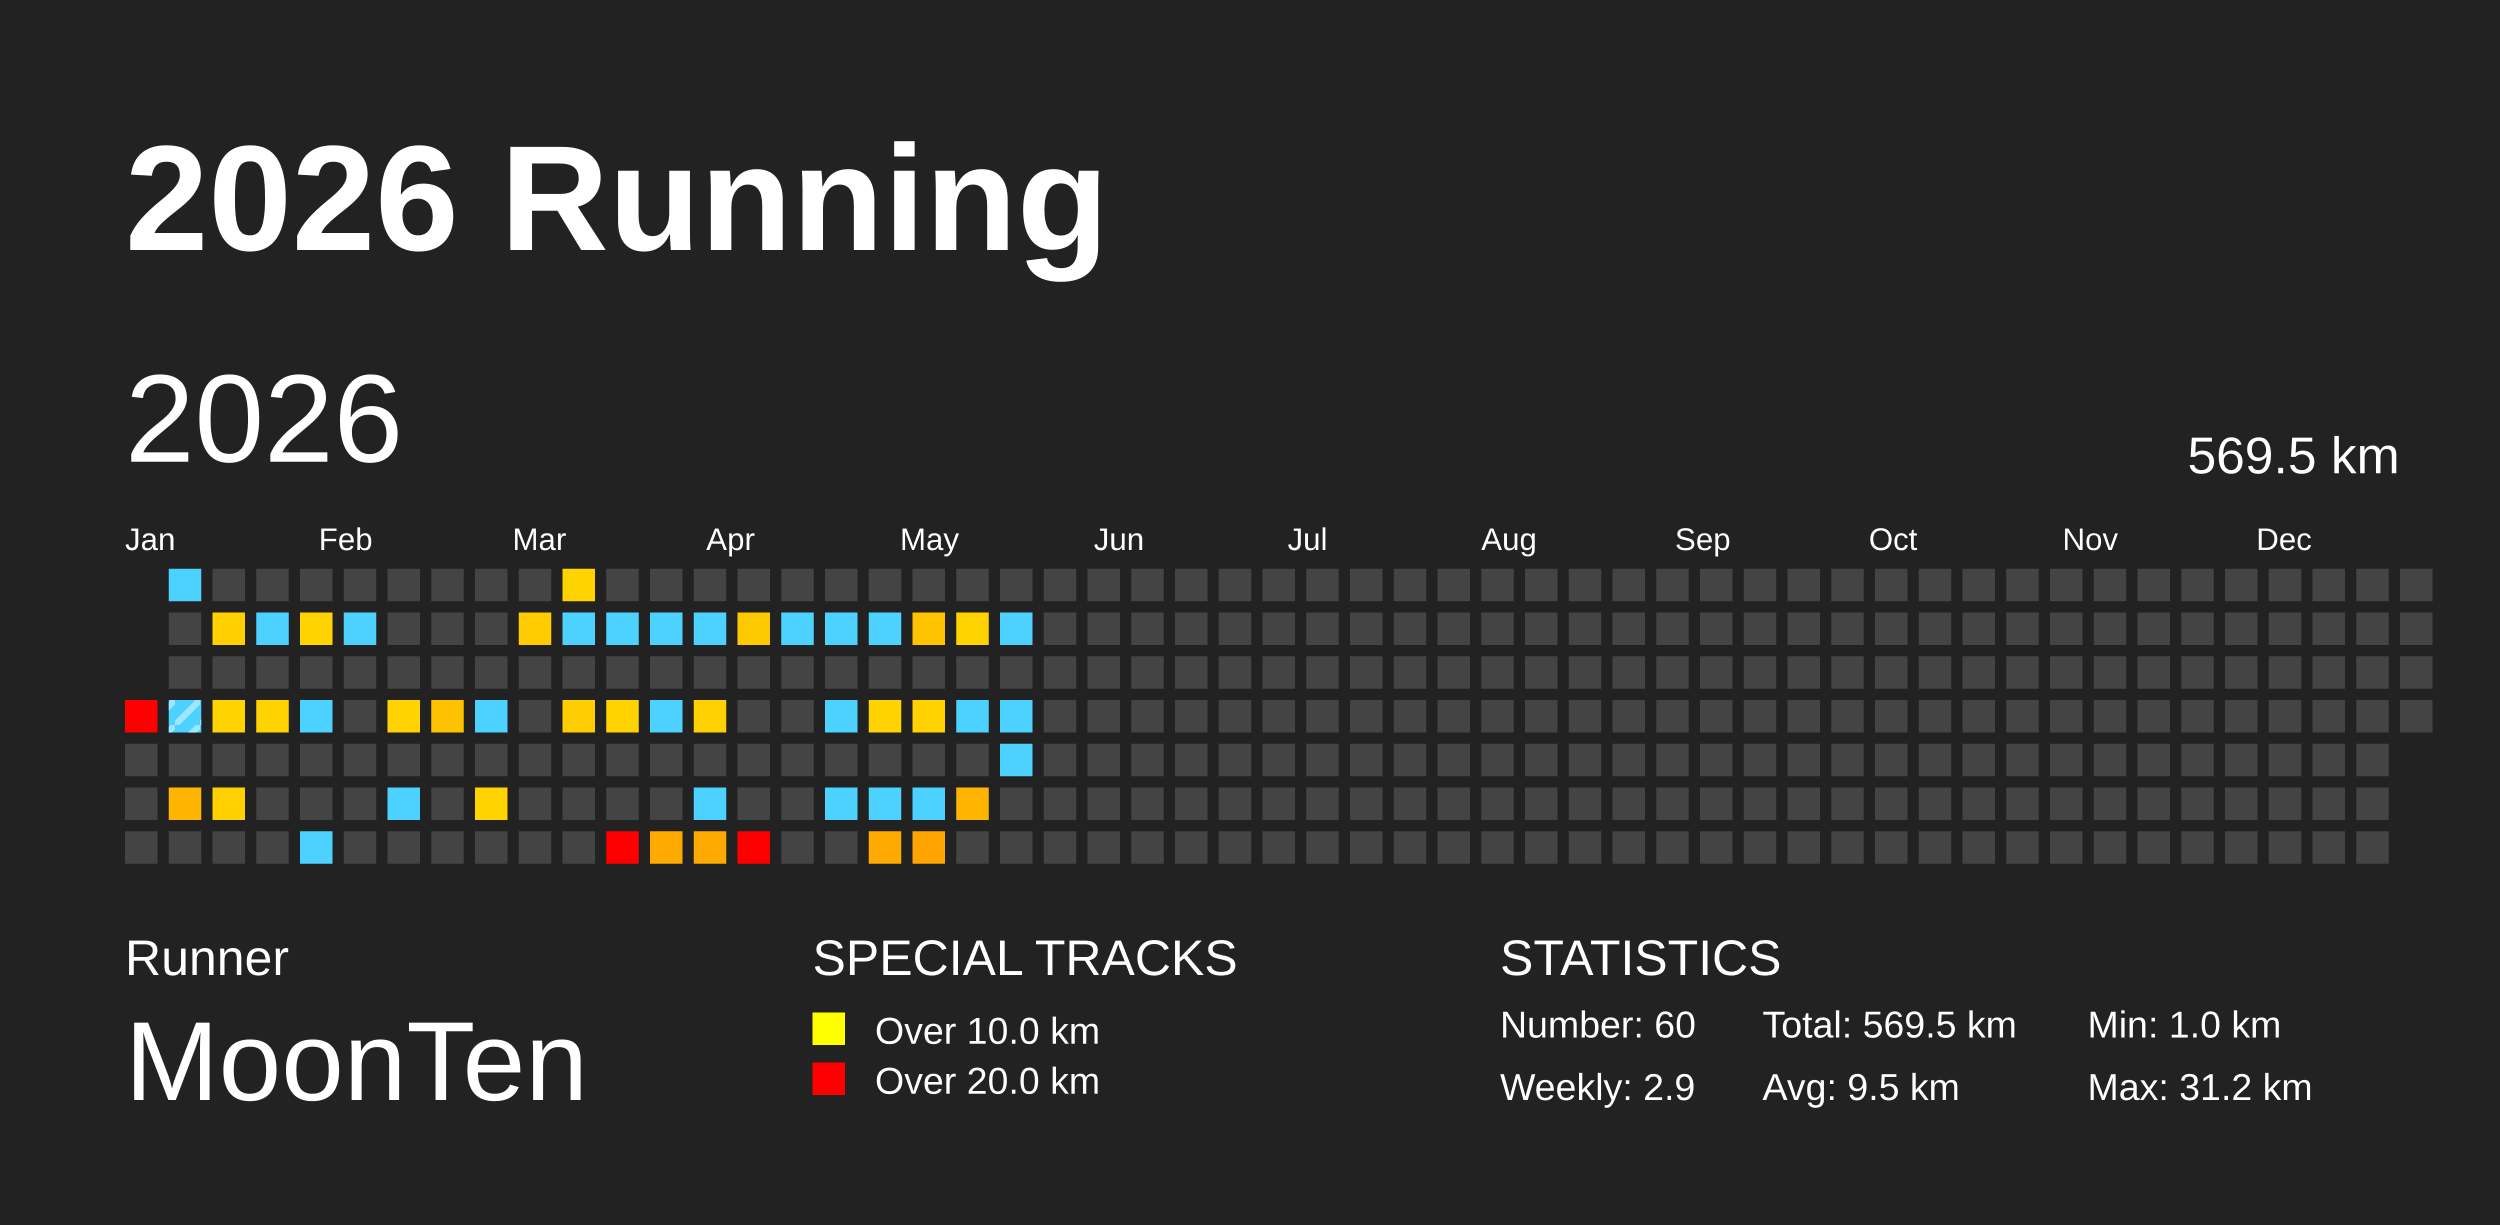
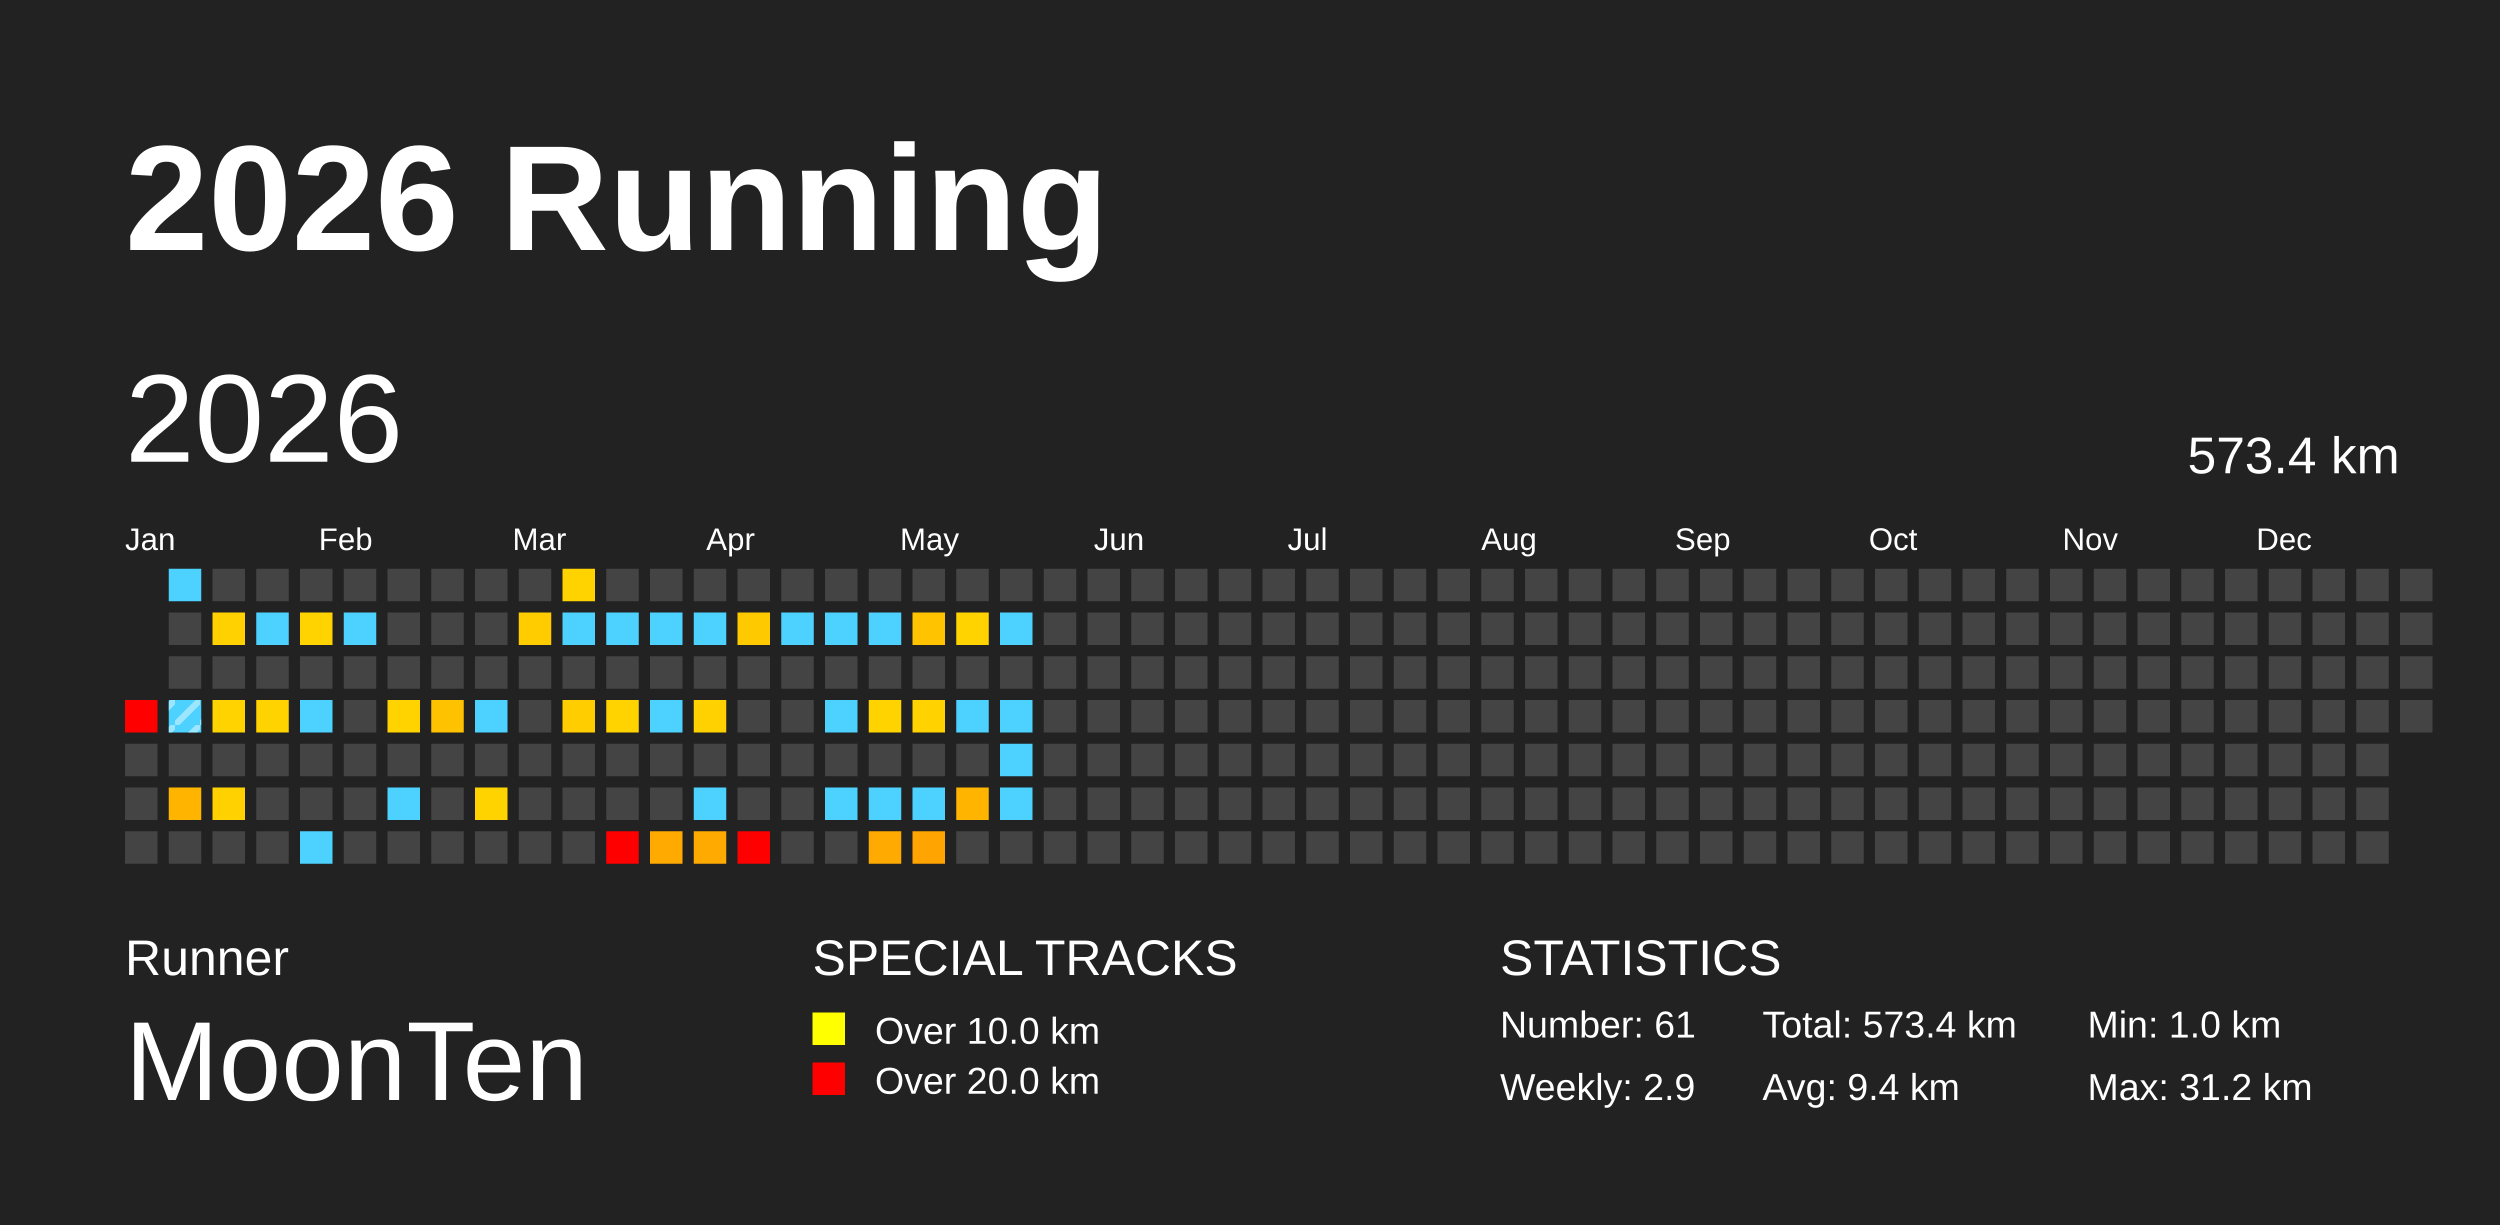
<svg xmlns="http://www.w3.org/2000/svg" baseProfile="full" height="98mm" version="1.1" viewBox="0,0,200,98" width="200mm">
  <defs>
    <pattern height="2" id="indoor-stripe" patternUnits="userSpaceOnUse" width="2">
      <line stroke="white" stroke-opacity="0.45" stroke-width="0.5" x1="0" x2="2" y1="2" y2="0" />
    </pattern>
  </defs>
  <rect fill="#222222" height="98" width="200" x="0" y="0" />
  <text fill="#FFFFFF" style="font-size:12px; font-family:Arial; font-weight:bold;" x="10" y="20">2026 Running</text>
  <text fill="#FFFFFF" style="font-size:4px; font-family:Arial" x="10" y="78">Runner</text>
  <text fill="#FFFFFF" style="font-size:9px; font-family:Arial" x="10" y="88">MoonTen</text>
  <text fill="#FFFFFF" style="font-size:4px; font-family:Arial" x="65" y="78">SPECIAL TRACKS</text>
  <rect fill="yellow" height="2.6" width="2.6" x="65" y="81" />
  <text fill="#FFFFFF" style="font-size:3px; font-family:Arial" x="70" y="83.5">Over 10.0 km</text>
  <rect fill="red" height="2.6" width="2.6" x="65" y="85" />
  <text fill="#FFFFFF" style="font-size:3px; font-family:Arial" x="70" y="87.5">Over 20.0 km</text>
  <text fill="#FFFFFF" style="font-size:4px; font-family:Arial" x="120" y="78">STATISTICS</text>
-   <text fill="#FFFFFF" style="font-size:3px; font-family:Arial" x="120" y="83">Number: 60</text>
+   <text fill="#FFFFFF" style="font-size:3px; font-family:Arial" x="120" y="83">Number: 61</text>
  <text fill="#FFFFFF" style="font-size:3px; font-family:Arial" x="120" y="88">Weekly: 2.9</text>
-   <text fill="#FFFFFF" style="font-size:3px; font-family:Arial" x="141" y="83">Total: 569.5 km</text>
-   <text fill="#FFFFFF" style="font-size:3px; font-family:Arial" x="141" y="88">Avg: 9.5 km</text>
+   <text fill="#FFFFFF" style="font-size:3px; font-family:Arial" x="141" y="83">Total: 573.4 km</text>
+   <text fill="#FFFFFF" style="font-size:3px; font-family:Arial" x="141" y="88">Avg: 9.4 km</text>
  <text fill="#FFFFFF" style="font-size:3px; font-family:Arial" x="167" y="83">Min: 1.0 km</text>
  <text fill="#FFFFFF" style="font-size:3px; font-family:Arial" x="167" y="88">Max: 31.2 km</text>
  <text dominant-baseline="hanging" fill="#FFFFFF" style="font-size:10.0px; font-family:Arial;" x="10" y="30">2026</text>
-   <text dominant-baseline="hanging" fill="#FFFFFF" style="font-size:4.125px; font-family:Arial;" x="175" y="35">569.5 km</text>
+   <text dominant-baseline="hanging" fill="#FFFFFF" style="font-size:4.125px; font-family:Arial;" x="175" y="35">573.4 km</text>
  <text fill="#FFFFFF" style="font-size:2.5px; font-family:Arial" x="10.0" y="44">Jan</text>
  <text fill="#FFFFFF" style="font-size:2.5px; font-family:Arial" x="25.5" y="44">Feb</text>
  <text fill="#FFFFFF" style="font-size:2.5px; font-family:Arial" x="41.0" y="44">Mar</text>
  <text fill="#FFFFFF" style="font-size:2.5px; font-family:Arial" x="56.5" y="44">Apr</text>
  <text fill="#FFFFFF" style="font-size:2.5px; font-family:Arial" x="72.0" y="44">May</text>
  <text fill="#FFFFFF" style="font-size:2.5px; font-family:Arial" x="87.5" y="44">Jun</text>
  <text fill="#FFFFFF" style="font-size:2.5px; font-family:Arial" x="103.0" y="44">Jul</text>
  <text fill="#FFFFFF" style="font-size:2.5px; font-family:Arial" x="118.5" y="44">Aug</text>
  <text fill="#FFFFFF" style="font-size:2.5px; font-family:Arial" x="134.0" y="44">Sep</text>
  <text fill="#FFFFFF" style="font-size:2.5px; font-family:Arial" x="149.5" y="44">Oct</text>
  <text fill="#FFFFFF" style="font-size:2.5px; font-family:Arial" x="165.0" y="44">Nov</text>
  <text fill="#FFFFFF" style="font-size:2.5px; font-family:Arial" x="180.5" y="44">Dec</text>
  <rect fill="red" height="2.6" width="2.6" x="10.0" y="56.0" />
  <rect fill="#444444" height="2.6" width="2.6" x="10.0" y="59.5" />
  <rect fill="#444444" height="2.6" width="2.6" x="10.0" y="63.0" />
  <rect fill="#444444" height="2.6" width="2.6" x="10.0" y="66.5" />
  <rect fill="#4dd2ff" height="2.6" width="2.6" x="13.5" y="45.5" />
  <rect fill="#444444" height="2.6" width="2.6" x="13.5" y="49.0" />
  <rect fill="#444444" height="2.6" width="2.6" x="13.5" y="52.5" />
  <rect fill="#4dd2ff" height="2.6" width="2.6" x="13.5" y="56.0" />
  <rect fill="url(#indoor-stripe)" height="2.6" style="pointer-events: none;" width="2.6" x="13.5" y="56.0" />
  <rect fill="#444444" height="2.6" width="2.6" x="13.5" y="59.5" />
  <rect fill="#ffb500" height="2.6" width="2.6" x="13.5" y="63.0" />
  <rect fill="#444444" height="2.6" width="2.6" x="13.5" y="66.5" />
  <rect fill="#444444" height="2.6" width="2.6" x="17.0" y="45.5" />
  <rect fill="#ffd100" height="2.6" width="2.6" x="17.0" y="49.0" />
  <rect fill="#444444" height="2.6" width="2.6" x="17.0" y="52.5" />
  <rect fill="#ffd300" height="2.6" width="2.6" x="17.0" y="56.0" />
  <rect fill="#444444" height="2.6" width="2.6" x="17.0" y="59.5" />
  <rect fill="#ffd100" height="2.6" width="2.6" x="17.0" y="63.0" />
  <rect fill="#444444" height="2.6" width="2.6" x="17.0" y="66.5" />
  <rect fill="#444444" height="2.6" width="2.6" x="20.5" y="45.5" />
  <rect fill="#4dd2ff" height="2.6" width="2.6" x="20.5" y="49.0" />
  <rect fill="#444444" height="2.6" width="2.6" x="20.5" y="52.5" />
  <rect fill="#ffd300" height="2.6" width="2.6" x="20.5" y="56.0" />
  <rect fill="#444444" height="2.6" width="2.6" x="20.5" y="59.5" />
  <rect fill="#444444" height="2.6" width="2.6" x="20.5" y="63.0" />
  <rect fill="#444444" height="2.6" width="2.6" x="20.5" y="66.5" />
  <rect fill="#444444" height="2.6" width="2.6" x="24.0" y="45.5" />
  <rect fill="#ffd300" height="2.6" width="2.6" x="24.0" y="49.0" />
  <rect fill="#444444" height="2.6" width="2.6" x="24.0" y="52.5" />
  <rect fill="#4dd2ff" height="2.6" width="2.6" x="24.0" y="56.0" />
  <rect fill="#444444" height="2.6" width="2.6" x="24.0" y="59.5" />
  <rect fill="#444444" height="2.6" width="2.6" x="24.0" y="63.0" />
  <rect fill="#4dd2ff" height="2.6" width="2.6" x="24.0" y="66.5" />
  <rect fill="#444444" height="2.6" width="2.6" x="27.5" y="45.5" />
  <rect fill="#4dd2ff" height="2.6" width="2.6" x="27.5" y="49.0" />
  <rect fill="#444444" height="2.6" width="2.6" x="27.5" y="52.5" />
  <rect fill="#444444" height="2.6" width="2.6" x="27.5" y="56.0" />
  <rect fill="#444444" height="2.6" width="2.6" x="27.5" y="59.5" />
  <rect fill="#444444" height="2.6" width="2.6" x="27.5" y="63.0" />
  <rect fill="#444444" height="2.6" width="2.6" x="27.5" y="66.5" />
  <rect fill="#444444" height="2.6" width="2.6" x="31.0" y="45.5" />
  <rect fill="#444444" height="2.6" width="2.6" x="31.0" y="49.0" />
  <rect fill="#444444" height="2.6" width="2.6" x="31.0" y="52.5" />
  <rect fill="#ffd300" height="2.6" width="2.6" x="31.0" y="56.0" />
  <rect fill="#444444" height="2.6" width="2.6" x="31.0" y="59.5" />
  <rect fill="#4dd2ff" height="2.6" width="2.6" x="31.0" y="63.0" />
  <rect fill="#444444" height="2.6" width="2.6" x="31.0" y="66.5" />
  <rect fill="#444444" height="2.6" width="2.6" x="34.5" y="45.5" />
  <rect fill="#444444" height="2.6" width="2.6" x="34.5" y="49.0" />
  <rect fill="#444444" height="2.6" width="2.6" x="34.5" y="52.5" />
  <rect fill="#ffc200" height="2.6" width="2.6" x="34.5" y="56.0" />
  <rect fill="#444444" height="2.6" width="2.6" x="34.5" y="59.5" />
  <rect fill="#444444" height="2.6" width="2.6" x="34.5" y="63.0" />
  <rect fill="#444444" height="2.6" width="2.6" x="34.5" y="66.5" />
  <rect fill="#444444" height="2.6" width="2.6" x="38.0" y="45.5" />
  <rect fill="#444444" height="2.6" width="2.6" x="38.0" y="49.0" />
  <rect fill="#444444" height="2.6" width="2.6" x="38.0" y="52.5" />
  <rect fill="#4dd2ff" height="2.6" width="2.6" x="38.0" y="56.0" />
  <rect fill="#444444" height="2.6" width="2.6" x="38.0" y="59.5" />
  <rect fill="#ffd300" height="2.6" width="2.6" x="38.0" y="63.0" />
  <rect fill="#444444" height="2.6" width="2.6" x="38.0" y="66.5" />
  <rect fill="#444444" height="2.6" width="2.6" x="41.5" y="45.5" />
  <rect fill="#ffcc00" height="2.6" width="2.6" x="41.5" y="49.0" />
  <rect fill="#444444" height="2.6" width="2.6" x="41.5" y="52.5" />
  <rect fill="#444444" height="2.6" width="2.6" x="41.5" y="56.0" />
  <rect fill="#444444" height="2.6" width="2.6" x="41.5" y="59.5" />
  <rect fill="#444444" height="2.6" width="2.6" x="41.5" y="63.0" />
  <rect fill="#444444" height="2.6" width="2.6" x="41.5" y="66.5" />
  <rect fill="#ffd300" height="2.6" width="2.6" x="45.0" y="45.5" />
  <rect fill="#4dd2ff" height="2.6" width="2.6" x="45.0" y="49.0" />
  <rect fill="#444444" height="2.6" width="2.6" x="45.0" y="52.5" />
  <rect fill="#ffcd00" height="2.6" width="2.6" x="45.0" y="56.0" />
  <rect fill="#444444" height="2.6" width="2.6" x="45.0" y="59.5" />
  <rect fill="#444444" height="2.6" width="2.6" x="45.0" y="63.0" />
  <rect fill="#444444" height="2.6" width="2.6" x="45.0" y="66.5" />
  <rect fill="#444444" height="2.6" width="2.6" x="48.5" y="45.5" />
  <rect fill="#4dd2ff" height="2.6" width="2.6" x="48.5" y="49.0" />
  <rect fill="#444444" height="2.6" width="2.6" x="48.5" y="52.5" />
  <rect fill="#ffd300" height="2.6" width="2.6" x="48.5" y="56.0" />
  <rect fill="#444444" height="2.6" width="2.6" x="48.5" y="59.5" />
  <rect fill="#444444" height="2.6" width="2.6" x="48.5" y="63.0" />
  <rect fill="red" height="2.6" width="2.6" x="48.5" y="66.5" />
  <rect fill="#444444" height="2.6" width="2.6" x="52.0" y="45.5" />
  <rect fill="#4dd2ff" height="2.6" width="2.6" x="52.0" y="49.0" />
  <rect fill="#444444" height="2.6" width="2.6" x="52.0" y="52.5" />
  <rect fill="#4dd2ff" height="2.6" width="2.6" x="52.0" y="56.0" />
  <rect fill="#444444" height="2.6" width="2.6" x="52.0" y="59.5" />
  <rect fill="#444444" height="2.6" width="2.6" x="52.0" y="63.0" />
  <rect fill="#ffaa00" height="2.6" width="2.6" x="52.0" y="66.5" />
  <rect fill="#444444" height="2.6" width="2.6" x="55.5" y="45.5" />
  <rect fill="#4dd2ff" height="2.6" width="2.6" x="55.5" y="49.0" />
  <rect fill="#444444" height="2.6" width="2.6" x="55.5" y="52.5" />
  <rect fill="#ffd100" height="2.6" width="2.6" x="55.5" y="56.0" />
  <rect fill="#444444" height="2.6" width="2.6" x="55.5" y="59.5" />
  <rect fill="#4dd2ff" height="2.6" width="2.6" x="55.5" y="63.0" />
  <rect fill="#ffaa00" height="2.6" width="2.6" x="55.5" y="66.5" />
  <rect fill="#444444" height="2.6" width="2.6" x="59.0" y="45.5" />
  <rect fill="#ffc900" height="2.6" width="2.6" x="59.0" y="49.0" />
  <rect fill="#444444" height="2.6" width="2.6" x="59.0" y="52.5" />
  <rect fill="#444444" height="2.6" width="2.6" x="59.0" y="56.0" />
  <rect fill="#444444" height="2.6" width="2.6" x="59.0" y="59.5" />
  <rect fill="#444444" height="2.6" width="2.6" x="59.0" y="63.0" />
  <rect fill="red" height="2.6" width="2.6" x="59.0" y="66.5" />
  <rect fill="#444444" height="2.6" width="2.6" x="62.5" y="45.5" />
  <rect fill="#4dd2ff" height="2.6" width="2.6" x="62.5" y="49.0" />
  <rect fill="#444444" height="2.6" width="2.6" x="62.5" y="52.5" />
  <rect fill="#444444" height="2.6" width="2.6" x="62.5" y="56.0" />
  <rect fill="#444444" height="2.6" width="2.6" x="62.5" y="59.5" />
  <rect fill="#444444" height="2.6" width="2.6" x="62.5" y="63.0" />
  <rect fill="#444444" height="2.6" width="2.6" x="62.5" y="66.5" />
  <rect fill="#444444" height="2.6" width="2.6" x="66.0" y="45.5" />
  <rect fill="#4dd2ff" height="2.6" width="2.6" x="66.0" y="49.0" />
  <rect fill="#444444" height="2.6" width="2.6" x="66.0" y="52.5" />
  <rect fill="#4dd2ff" height="2.6" width="2.6" x="66.0" y="56.0" />
  <rect fill="#444444" height="2.6" width="2.6" x="66.0" y="59.5" />
  <rect fill="#4dd2ff" height="2.6" width="2.6" x="66.0" y="63.0" />
  <rect fill="#444444" height="2.6" width="2.6" x="66.0" y="66.5" />
  <rect fill="#444444" height="2.6" width="2.6" x="69.5" y="45.5" />
  <rect fill="#4dd2ff" height="2.6" width="2.6" x="69.5" y="49.0" />
  <rect fill="#444444" height="2.6" width="2.6" x="69.5" y="52.5" />
  <rect fill="#ffd300" height="2.6" width="2.6" x="69.5" y="56.0" />
  <rect fill="#444444" height="2.6" width="2.6" x="69.5" y="59.5" />
  <rect fill="#4dd2ff" height="2.6" width="2.6" x="69.5" y="63.0" />
  <rect fill="#ffaa00" height="2.6" width="2.6" x="69.5" y="66.5" />
  <rect fill="#444444" height="2.6" width="2.6" x="73.0" y="45.5" />
  <rect fill="#ffc300" height="2.6" width="2.6" x="73.0" y="49.0" />
  <rect fill="#444444" height="2.6" width="2.6" x="73.0" y="52.5" />
  <rect fill="#ffd200" height="2.6" width="2.6" x="73.0" y="56.0" />
  <rect fill="#444444" height="2.6" width="2.6" x="73.0" y="59.5" />
  <rect fill="#4dd2ff" height="2.6" width="2.6" x="73.0" y="63.0" />
  <rect fill="#ffa400" height="2.6" width="2.6" x="73.0" y="66.5" />
  <rect fill="#444444" height="2.6" width="2.6" x="76.5" y="45.5" />
  <rect fill="#ffd300" height="2.6" width="2.6" x="76.5" y="49.0" />
  <rect fill="#444444" height="2.6" width="2.6" x="76.5" y="52.5" />
  <rect fill="#4dd2ff" height="2.6" width="2.6" x="76.5" y="56.0" />
  <rect fill="#444444" height="2.6" width="2.6" x="76.5" y="59.5" />
  <rect fill="#ffb400" height="2.6" width="2.6" x="76.5" y="63.0" />
  <rect fill="#444444" height="2.6" width="2.6" x="76.5" y="66.5" />
  <rect fill="#444444" height="2.6" width="2.6" x="80.0" y="45.5" />
  <rect fill="#4dd2ff" height="2.6" width="2.6" x="80.0" y="49.0" />
  <rect fill="#444444" height="2.6" width="2.6" x="80.0" y="52.5" />
  <rect fill="#4dd2ff" height="2.6" width="2.6" x="80.0" y="56.0" />
  <rect fill="#4dd2ff" height="2.6" width="2.6" x="80.0" y="59.5" />
-   <rect fill="#444444" height="2.6" width="2.6" x="80.0" y="63.0" />
+   <rect fill="#4dd2ff" height="2.6" width="2.6" x="80.0" y="63.0" />
  <rect fill="#444444" height="2.6" width="2.6" x="80.0" y="66.5" />
  <rect fill="#444444" height="2.6" width="2.6" x="83.5" y="45.5" />
  <rect fill="#444444" height="2.6" width="2.6" x="83.5" y="49.0" />
  <rect fill="#444444" height="2.6" width="2.6" x="83.5" y="52.5" />
  <rect fill="#444444" height="2.6" width="2.6" x="83.5" y="56.0" />
  <rect fill="#444444" height="2.6" width="2.6" x="83.5" y="59.5" />
  <rect fill="#444444" height="2.6" width="2.6" x="83.5" y="63.0" />
  <rect fill="#444444" height="2.6" width="2.6" x="83.5" y="66.5" />
  <rect fill="#444444" height="2.6" width="2.6" x="87.0" y="45.5" />
  <rect fill="#444444" height="2.6" width="2.6" x="87.0" y="49.0" />
  <rect fill="#444444" height="2.6" width="2.6" x="87.0" y="52.5" />
  <rect fill="#444444" height="2.6" width="2.6" x="87.0" y="56.0" />
  <rect fill="#444444" height="2.6" width="2.6" x="87.0" y="59.5" />
  <rect fill="#444444" height="2.6" width="2.6" x="87.0" y="63.0" />
  <rect fill="#444444" height="2.6" width="2.6" x="87.0" y="66.5" />
  <rect fill="#444444" height="2.6" width="2.6" x="90.5" y="45.5" />
  <rect fill="#444444" height="2.6" width="2.6" x="90.5" y="49.0" />
  <rect fill="#444444" height="2.6" width="2.6" x="90.5" y="52.5" />
  <rect fill="#444444" height="2.6" width="2.6" x="90.5" y="56.0" />
  <rect fill="#444444" height="2.6" width="2.6" x="90.5" y="59.5" />
  <rect fill="#444444" height="2.6" width="2.6" x="90.5" y="63.0" />
  <rect fill="#444444" height="2.6" width="2.6" x="90.5" y="66.5" />
  <rect fill="#444444" height="2.6" width="2.6" x="94.0" y="45.5" />
  <rect fill="#444444" height="2.6" width="2.6" x="94.0" y="49.0" />
  <rect fill="#444444" height="2.6" width="2.6" x="94.0" y="52.5" />
  <rect fill="#444444" height="2.6" width="2.6" x="94.0" y="56.0" />
  <rect fill="#444444" height="2.6" width="2.6" x="94.0" y="59.5" />
  <rect fill="#444444" height="2.6" width="2.6" x="94.0" y="63.0" />
  <rect fill="#444444" height="2.6" width="2.6" x="94.0" y="66.5" />
  <rect fill="#444444" height="2.6" width="2.6" x="97.5" y="45.5" />
  <rect fill="#444444" height="2.6" width="2.6" x="97.5" y="49.0" />
  <rect fill="#444444" height="2.6" width="2.6" x="97.5" y="52.5" />
  <rect fill="#444444" height="2.6" width="2.6" x="97.5" y="56.0" />
  <rect fill="#444444" height="2.6" width="2.6" x="97.5" y="59.5" />
  <rect fill="#444444" height="2.6" width="2.6" x="97.5" y="63.0" />
  <rect fill="#444444" height="2.6" width="2.6" x="97.5" y="66.5" />
  <rect fill="#444444" height="2.6" width="2.6" x="101.0" y="45.5" />
  <rect fill="#444444" height="2.6" width="2.6" x="101.0" y="49.0" />
  <rect fill="#444444" height="2.6" width="2.6" x="101.0" y="52.5" />
  <rect fill="#444444" height="2.6" width="2.6" x="101.0" y="56.0" />
  <rect fill="#444444" height="2.6" width="2.6" x="101.0" y="59.5" />
  <rect fill="#444444" height="2.6" width="2.6" x="101.0" y="63.0" />
  <rect fill="#444444" height="2.6" width="2.6" x="101.0" y="66.5" />
  <rect fill="#444444" height="2.6" width="2.6" x="104.5" y="45.5" />
  <rect fill="#444444" height="2.6" width="2.6" x="104.5" y="49.0" />
  <rect fill="#444444" height="2.6" width="2.6" x="104.5" y="52.5" />
  <rect fill="#444444" height="2.6" width="2.6" x="104.5" y="56.0" />
  <rect fill="#444444" height="2.6" width="2.6" x="104.5" y="59.5" />
  <rect fill="#444444" height="2.6" width="2.6" x="104.5" y="63.0" />
  <rect fill="#444444" height="2.6" width="2.6" x="104.5" y="66.5" />
  <rect fill="#444444" height="2.6" width="2.6" x="108.0" y="45.5" />
  <rect fill="#444444" height="2.6" width="2.6" x="108.0" y="49.0" />
  <rect fill="#444444" height="2.6" width="2.6" x="108.0" y="52.5" />
  <rect fill="#444444" height="2.6" width="2.6" x="108.0" y="56.0" />
  <rect fill="#444444" height="2.6" width="2.6" x="108.0" y="59.5" />
  <rect fill="#444444" height="2.6" width="2.6" x="108.0" y="63.0" />
  <rect fill="#444444" height="2.6" width="2.6" x="108.0" y="66.5" />
  <rect fill="#444444" height="2.6" width="2.6" x="111.5" y="45.5" />
  <rect fill="#444444" height="2.6" width="2.6" x="111.5" y="49.0" />
  <rect fill="#444444" height="2.6" width="2.6" x="111.5" y="52.5" />
  <rect fill="#444444" height="2.6" width="2.6" x="111.5" y="56.0" />
  <rect fill="#444444" height="2.6" width="2.6" x="111.5" y="59.5" />
  <rect fill="#444444" height="2.6" width="2.6" x="111.5" y="63.0" />
  <rect fill="#444444" height="2.6" width="2.6" x="111.5" y="66.5" />
  <rect fill="#444444" height="2.6" width="2.6" x="115.0" y="45.5" />
  <rect fill="#444444" height="2.6" width="2.6" x="115.0" y="49.0" />
  <rect fill="#444444" height="2.6" width="2.6" x="115.0" y="52.5" />
  <rect fill="#444444" height="2.6" width="2.6" x="115.0" y="56.0" />
  <rect fill="#444444" height="2.6" width="2.6" x="115.0" y="59.5" />
  <rect fill="#444444" height="2.6" width="2.6" x="115.0" y="63.0" />
  <rect fill="#444444" height="2.6" width="2.6" x="115.0" y="66.5" />
  <rect fill="#444444" height="2.6" width="2.6" x="118.5" y="45.5" />
  <rect fill="#444444" height="2.6" width="2.6" x="118.5" y="49.0" />
  <rect fill="#444444" height="2.6" width="2.6" x="118.5" y="52.5" />
  <rect fill="#444444" height="2.6" width="2.6" x="118.5" y="56.0" />
  <rect fill="#444444" height="2.6" width="2.6" x="118.5" y="59.5" />
  <rect fill="#444444" height="2.6" width="2.6" x="118.5" y="63.0" />
  <rect fill="#444444" height="2.6" width="2.6" x="118.5" y="66.5" />
  <rect fill="#444444" height="2.6" width="2.6" x="122.0" y="45.5" />
  <rect fill="#444444" height="2.6" width="2.6" x="122.0" y="49.0" />
  <rect fill="#444444" height="2.6" width="2.6" x="122.0" y="52.5" />
  <rect fill="#444444" height="2.6" width="2.6" x="122.0" y="56.0" />
  <rect fill="#444444" height="2.6" width="2.6" x="122.0" y="59.5" />
  <rect fill="#444444" height="2.6" width="2.6" x="122.0" y="63.0" />
  <rect fill="#444444" height="2.6" width="2.6" x="122.0" y="66.5" />
  <rect fill="#444444" height="2.6" width="2.6" x="125.5" y="45.5" />
  <rect fill="#444444" height="2.6" width="2.6" x="125.5" y="49.0" />
  <rect fill="#444444" height="2.6" width="2.6" x="125.5" y="52.5" />
  <rect fill="#444444" height="2.6" width="2.6" x="125.5" y="56.0" />
  <rect fill="#444444" height="2.6" width="2.6" x="125.5" y="59.5" />
  <rect fill="#444444" height="2.6" width="2.6" x="125.5" y="63.0" />
  <rect fill="#444444" height="2.6" width="2.6" x="125.5" y="66.5" />
  <rect fill="#444444" height="2.6" width="2.6" x="129.0" y="45.5" />
  <rect fill="#444444" height="2.6" width="2.6" x="129.0" y="49.0" />
  <rect fill="#444444" height="2.6" width="2.6" x="129.0" y="52.5" />
  <rect fill="#444444" height="2.6" width="2.6" x="129.0" y="56.0" />
  <rect fill="#444444" height="2.6" width="2.6" x="129.0" y="59.5" />
  <rect fill="#444444" height="2.6" width="2.6" x="129.0" y="63.0" />
  <rect fill="#444444" height="2.6" width="2.6" x="129.0" y="66.5" />
  <rect fill="#444444" height="2.6" width="2.6" x="132.5" y="45.5" />
  <rect fill="#444444" height="2.6" width="2.6" x="132.5" y="49.0" />
  <rect fill="#444444" height="2.6" width="2.6" x="132.5" y="52.5" />
  <rect fill="#444444" height="2.6" width="2.6" x="132.5" y="56.0" />
  <rect fill="#444444" height="2.6" width="2.6" x="132.5" y="59.5" />
  <rect fill="#444444" height="2.6" width="2.6" x="132.5" y="63.0" />
  <rect fill="#444444" height="2.6" width="2.6" x="132.5" y="66.5" />
  <rect fill="#444444" height="2.6" width="2.6" x="136.0" y="45.5" />
  <rect fill="#444444" height="2.6" width="2.6" x="136.0" y="49.0" />
  <rect fill="#444444" height="2.6" width="2.6" x="136.0" y="52.5" />
  <rect fill="#444444" height="2.6" width="2.6" x="136.0" y="56.0" />
  <rect fill="#444444" height="2.6" width="2.6" x="136.0" y="59.5" />
  <rect fill="#444444" height="2.6" width="2.6" x="136.0" y="63.0" />
  <rect fill="#444444" height="2.6" width="2.6" x="136.0" y="66.5" />
  <rect fill="#444444" height="2.6" width="2.6" x="139.5" y="45.5" />
  <rect fill="#444444" height="2.6" width="2.6" x="139.5" y="49.0" />
  <rect fill="#444444" height="2.6" width="2.6" x="139.5" y="52.5" />
  <rect fill="#444444" height="2.6" width="2.6" x="139.5" y="56.0" />
  <rect fill="#444444" height="2.6" width="2.6" x="139.5" y="59.5" />
  <rect fill="#444444" height="2.6" width="2.6" x="139.5" y="63.0" />
  <rect fill="#444444" height="2.6" width="2.6" x="139.5" y="66.5" />
  <rect fill="#444444" height="2.6" width="2.6" x="143.0" y="45.5" />
  <rect fill="#444444" height="2.6" width="2.6" x="143.0" y="49.0" />
  <rect fill="#444444" height="2.6" width="2.6" x="143.0" y="52.5" />
  <rect fill="#444444" height="2.6" width="2.6" x="143.0" y="56.0" />
  <rect fill="#444444" height="2.6" width="2.6" x="143.0" y="59.5" />
  <rect fill="#444444" height="2.6" width="2.6" x="143.0" y="63.0" />
  <rect fill="#444444" height="2.6" width="2.6" x="143.0" y="66.5" />
  <rect fill="#444444" height="2.6" width="2.6" x="146.5" y="45.5" />
  <rect fill="#444444" height="2.6" width="2.6" x="146.5" y="49.0" />
  <rect fill="#444444" height="2.6" width="2.6" x="146.5" y="52.5" />
  <rect fill="#444444" height="2.6" width="2.6" x="146.5" y="56.0" />
  <rect fill="#444444" height="2.6" width="2.6" x="146.5" y="59.5" />
  <rect fill="#444444" height="2.6" width="2.6" x="146.5" y="63.0" />
  <rect fill="#444444" height="2.6" width="2.6" x="146.5" y="66.5" />
  <rect fill="#444444" height="2.6" width="2.6" x="150.0" y="45.5" />
  <rect fill="#444444" height="2.6" width="2.6" x="150.0" y="49.0" />
  <rect fill="#444444" height="2.6" width="2.6" x="150.0" y="52.5" />
  <rect fill="#444444" height="2.6" width="2.6" x="150.0" y="56.0" />
  <rect fill="#444444" height="2.6" width="2.6" x="150.0" y="59.5" />
  <rect fill="#444444" height="2.6" width="2.6" x="150.0" y="63.0" />
  <rect fill="#444444" height="2.6" width="2.6" x="150.0" y="66.5" />
  <rect fill="#444444" height="2.6" width="2.6" x="153.5" y="45.5" />
  <rect fill="#444444" height="2.6" width="2.6" x="153.5" y="49.0" />
  <rect fill="#444444" height="2.6" width="2.6" x="153.5" y="52.5" />
  <rect fill="#444444" height="2.6" width="2.6" x="153.5" y="56.0" />
  <rect fill="#444444" height="2.6" width="2.6" x="153.5" y="59.5" />
  <rect fill="#444444" height="2.6" width="2.6" x="153.5" y="63.0" />
  <rect fill="#444444" height="2.6" width="2.6" x="153.5" y="66.5" />
  <rect fill="#444444" height="2.6" width="2.6" x="157.0" y="45.5" />
  <rect fill="#444444" height="2.6" width="2.6" x="157.0" y="49.0" />
  <rect fill="#444444" height="2.6" width="2.6" x="157.0" y="52.5" />
  <rect fill="#444444" height="2.6" width="2.6" x="157.0" y="56.0" />
  <rect fill="#444444" height="2.6" width="2.6" x="157.0" y="59.5" />
  <rect fill="#444444" height="2.6" width="2.6" x="157.0" y="63.0" />
  <rect fill="#444444" height="2.6" width="2.6" x="157.0" y="66.5" />
  <rect fill="#444444" height="2.6" width="2.6" x="160.5" y="45.5" />
  <rect fill="#444444" height="2.6" width="2.6" x="160.5" y="49.0" />
  <rect fill="#444444" height="2.6" width="2.6" x="160.5" y="52.5" />
  <rect fill="#444444" height="2.6" width="2.6" x="160.5" y="56.0" />
  <rect fill="#444444" height="2.6" width="2.6" x="160.5" y="59.5" />
  <rect fill="#444444" height="2.6" width="2.6" x="160.5" y="63.0" />
  <rect fill="#444444" height="2.6" width="2.6" x="160.5" y="66.5" />
  <rect fill="#444444" height="2.6" width="2.6" x="164.0" y="45.5" />
  <rect fill="#444444" height="2.6" width="2.6" x="164.0" y="49.0" />
  <rect fill="#444444" height="2.6" width="2.6" x="164.0" y="52.5" />
  <rect fill="#444444" height="2.6" width="2.6" x="164.0" y="56.0" />
  <rect fill="#444444" height="2.6" width="2.6" x="164.0" y="59.5" />
  <rect fill="#444444" height="2.6" width="2.6" x="164.0" y="63.0" />
  <rect fill="#444444" height="2.6" width="2.6" x="164.0" y="66.5" />
  <rect fill="#444444" height="2.6" width="2.6" x="167.5" y="45.5" />
  <rect fill="#444444" height="2.6" width="2.6" x="167.5" y="49.0" />
  <rect fill="#444444" height="2.6" width="2.6" x="167.5" y="52.5" />
  <rect fill="#444444" height="2.6" width="2.6" x="167.5" y="56.0" />
  <rect fill="#444444" height="2.6" width="2.6" x="167.5" y="59.5" />
  <rect fill="#444444" height="2.6" width="2.6" x="167.5" y="63.0" />
  <rect fill="#444444" height="2.6" width="2.6" x="167.5" y="66.5" />
  <rect fill="#444444" height="2.6" width="2.6" x="171.0" y="45.5" />
  <rect fill="#444444" height="2.6" width="2.6" x="171.0" y="49.0" />
  <rect fill="#444444" height="2.6" width="2.6" x="171.0" y="52.5" />
  <rect fill="#444444" height="2.6" width="2.6" x="171.0" y="56.0" />
  <rect fill="#444444" height="2.6" width="2.6" x="171.0" y="59.5" />
  <rect fill="#444444" height="2.6" width="2.6" x="171.0" y="63.0" />
  <rect fill="#444444" height="2.6" width="2.6" x="171.0" y="66.5" />
  <rect fill="#444444" height="2.6" width="2.6" x="174.5" y="45.5" />
  <rect fill="#444444" height="2.6" width="2.6" x="174.5" y="49.0" />
  <rect fill="#444444" height="2.6" width="2.6" x="174.5" y="52.5" />
  <rect fill="#444444" height="2.6" width="2.6" x="174.5" y="56.0" />
  <rect fill="#444444" height="2.6" width="2.6" x="174.5" y="59.5" />
  <rect fill="#444444" height="2.6" width="2.6" x="174.5" y="63.0" />
  <rect fill="#444444" height="2.6" width="2.6" x="174.5" y="66.5" />
  <rect fill="#444444" height="2.6" width="2.6" x="178.0" y="45.5" />
  <rect fill="#444444" height="2.6" width="2.6" x="178.0" y="49.0" />
  <rect fill="#444444" height="2.6" width="2.6" x="178.0" y="52.5" />
  <rect fill="#444444" height="2.6" width="2.6" x="178.0" y="56.0" />
  <rect fill="#444444" height="2.6" width="2.6" x="178.0" y="59.5" />
  <rect fill="#444444" height="2.6" width="2.6" x="178.0" y="63.0" />
  <rect fill="#444444" height="2.6" width="2.6" x="178.0" y="66.5" />
  <rect fill="#444444" height="2.6" width="2.6" x="181.5" y="45.5" />
  <rect fill="#444444" height="2.6" width="2.6" x="181.5" y="49.0" />
  <rect fill="#444444" height="2.6" width="2.6" x="181.5" y="52.5" />
  <rect fill="#444444" height="2.6" width="2.6" x="181.5" y="56.0" />
  <rect fill="#444444" height="2.6" width="2.6" x="181.5" y="59.5" />
  <rect fill="#444444" height="2.6" width="2.6" x="181.5" y="63.0" />
  <rect fill="#444444" height="2.6" width="2.6" x="181.5" y="66.5" />
  <rect fill="#444444" height="2.6" width="2.6" x="185.0" y="45.5" />
  <rect fill="#444444" height="2.6" width="2.6" x="185.0" y="49.0" />
  <rect fill="#444444" height="2.6" width="2.6" x="185.0" y="52.5" />
  <rect fill="#444444" height="2.6" width="2.6" x="185.0" y="56.0" />
  <rect fill="#444444" height="2.6" width="2.6" x="185.0" y="59.5" />
  <rect fill="#444444" height="2.6" width="2.6" x="185.0" y="63.0" />
  <rect fill="#444444" height="2.6" width="2.6" x="185.0" y="66.5" />
  <rect fill="#444444" height="2.6" width="2.6" x="188.5" y="45.5" />
  <rect fill="#444444" height="2.6" width="2.6" x="188.5" y="49.0" />
  <rect fill="#444444" height="2.6" width="2.6" x="188.5" y="52.5" />
  <rect fill="#444444" height="2.6" width="2.6" x="188.5" y="56.0" />
  <rect fill="#444444" height="2.6" width="2.6" x="188.5" y="59.5" />
  <rect fill="#444444" height="2.6" width="2.6" x="188.5" y="63.0" />
  <rect fill="#444444" height="2.6" width="2.6" x="188.5" y="66.5" />
  <rect fill="#444444" height="2.6" width="2.6" x="192.0" y="45.5" />
  <rect fill="#444444" height="2.6" width="2.6" x="192.0" y="49.0" />
  <rect fill="#444444" height="2.6" width="2.6" x="192.0" y="52.5" />
  <rect fill="#444444" height="2.6" width="2.6" x="192.0" y="56.0" />
</svg>
